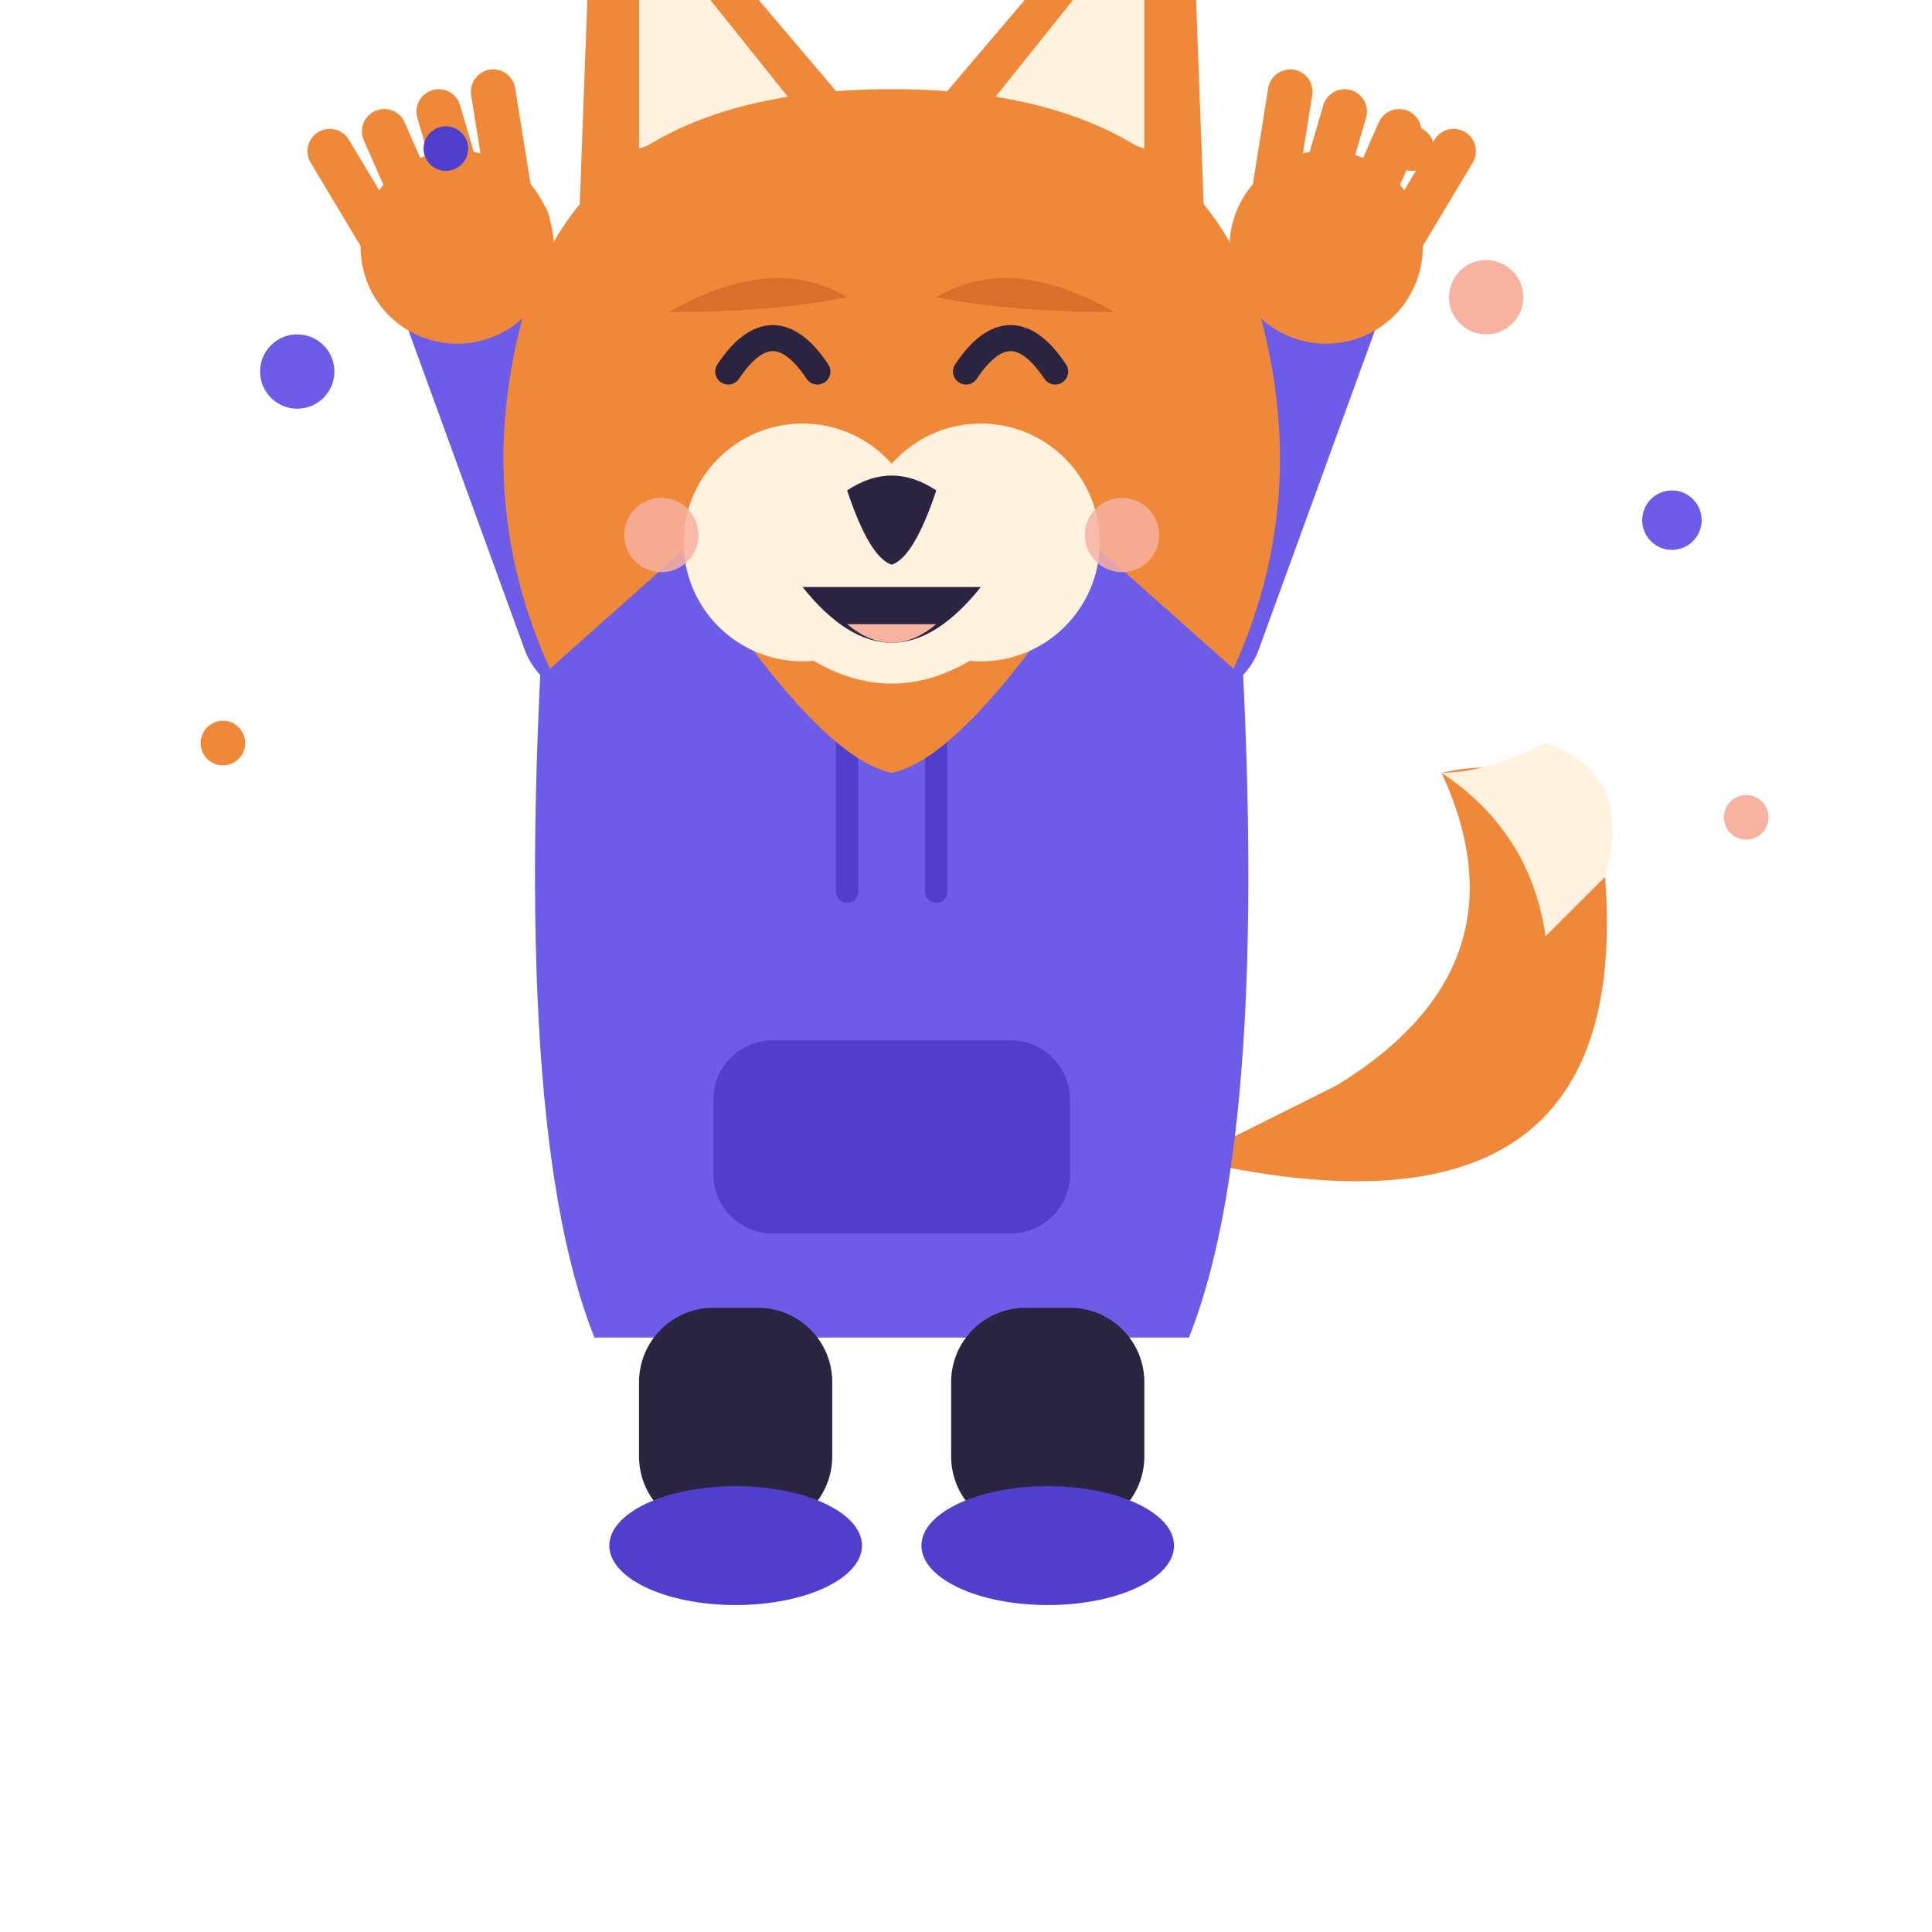
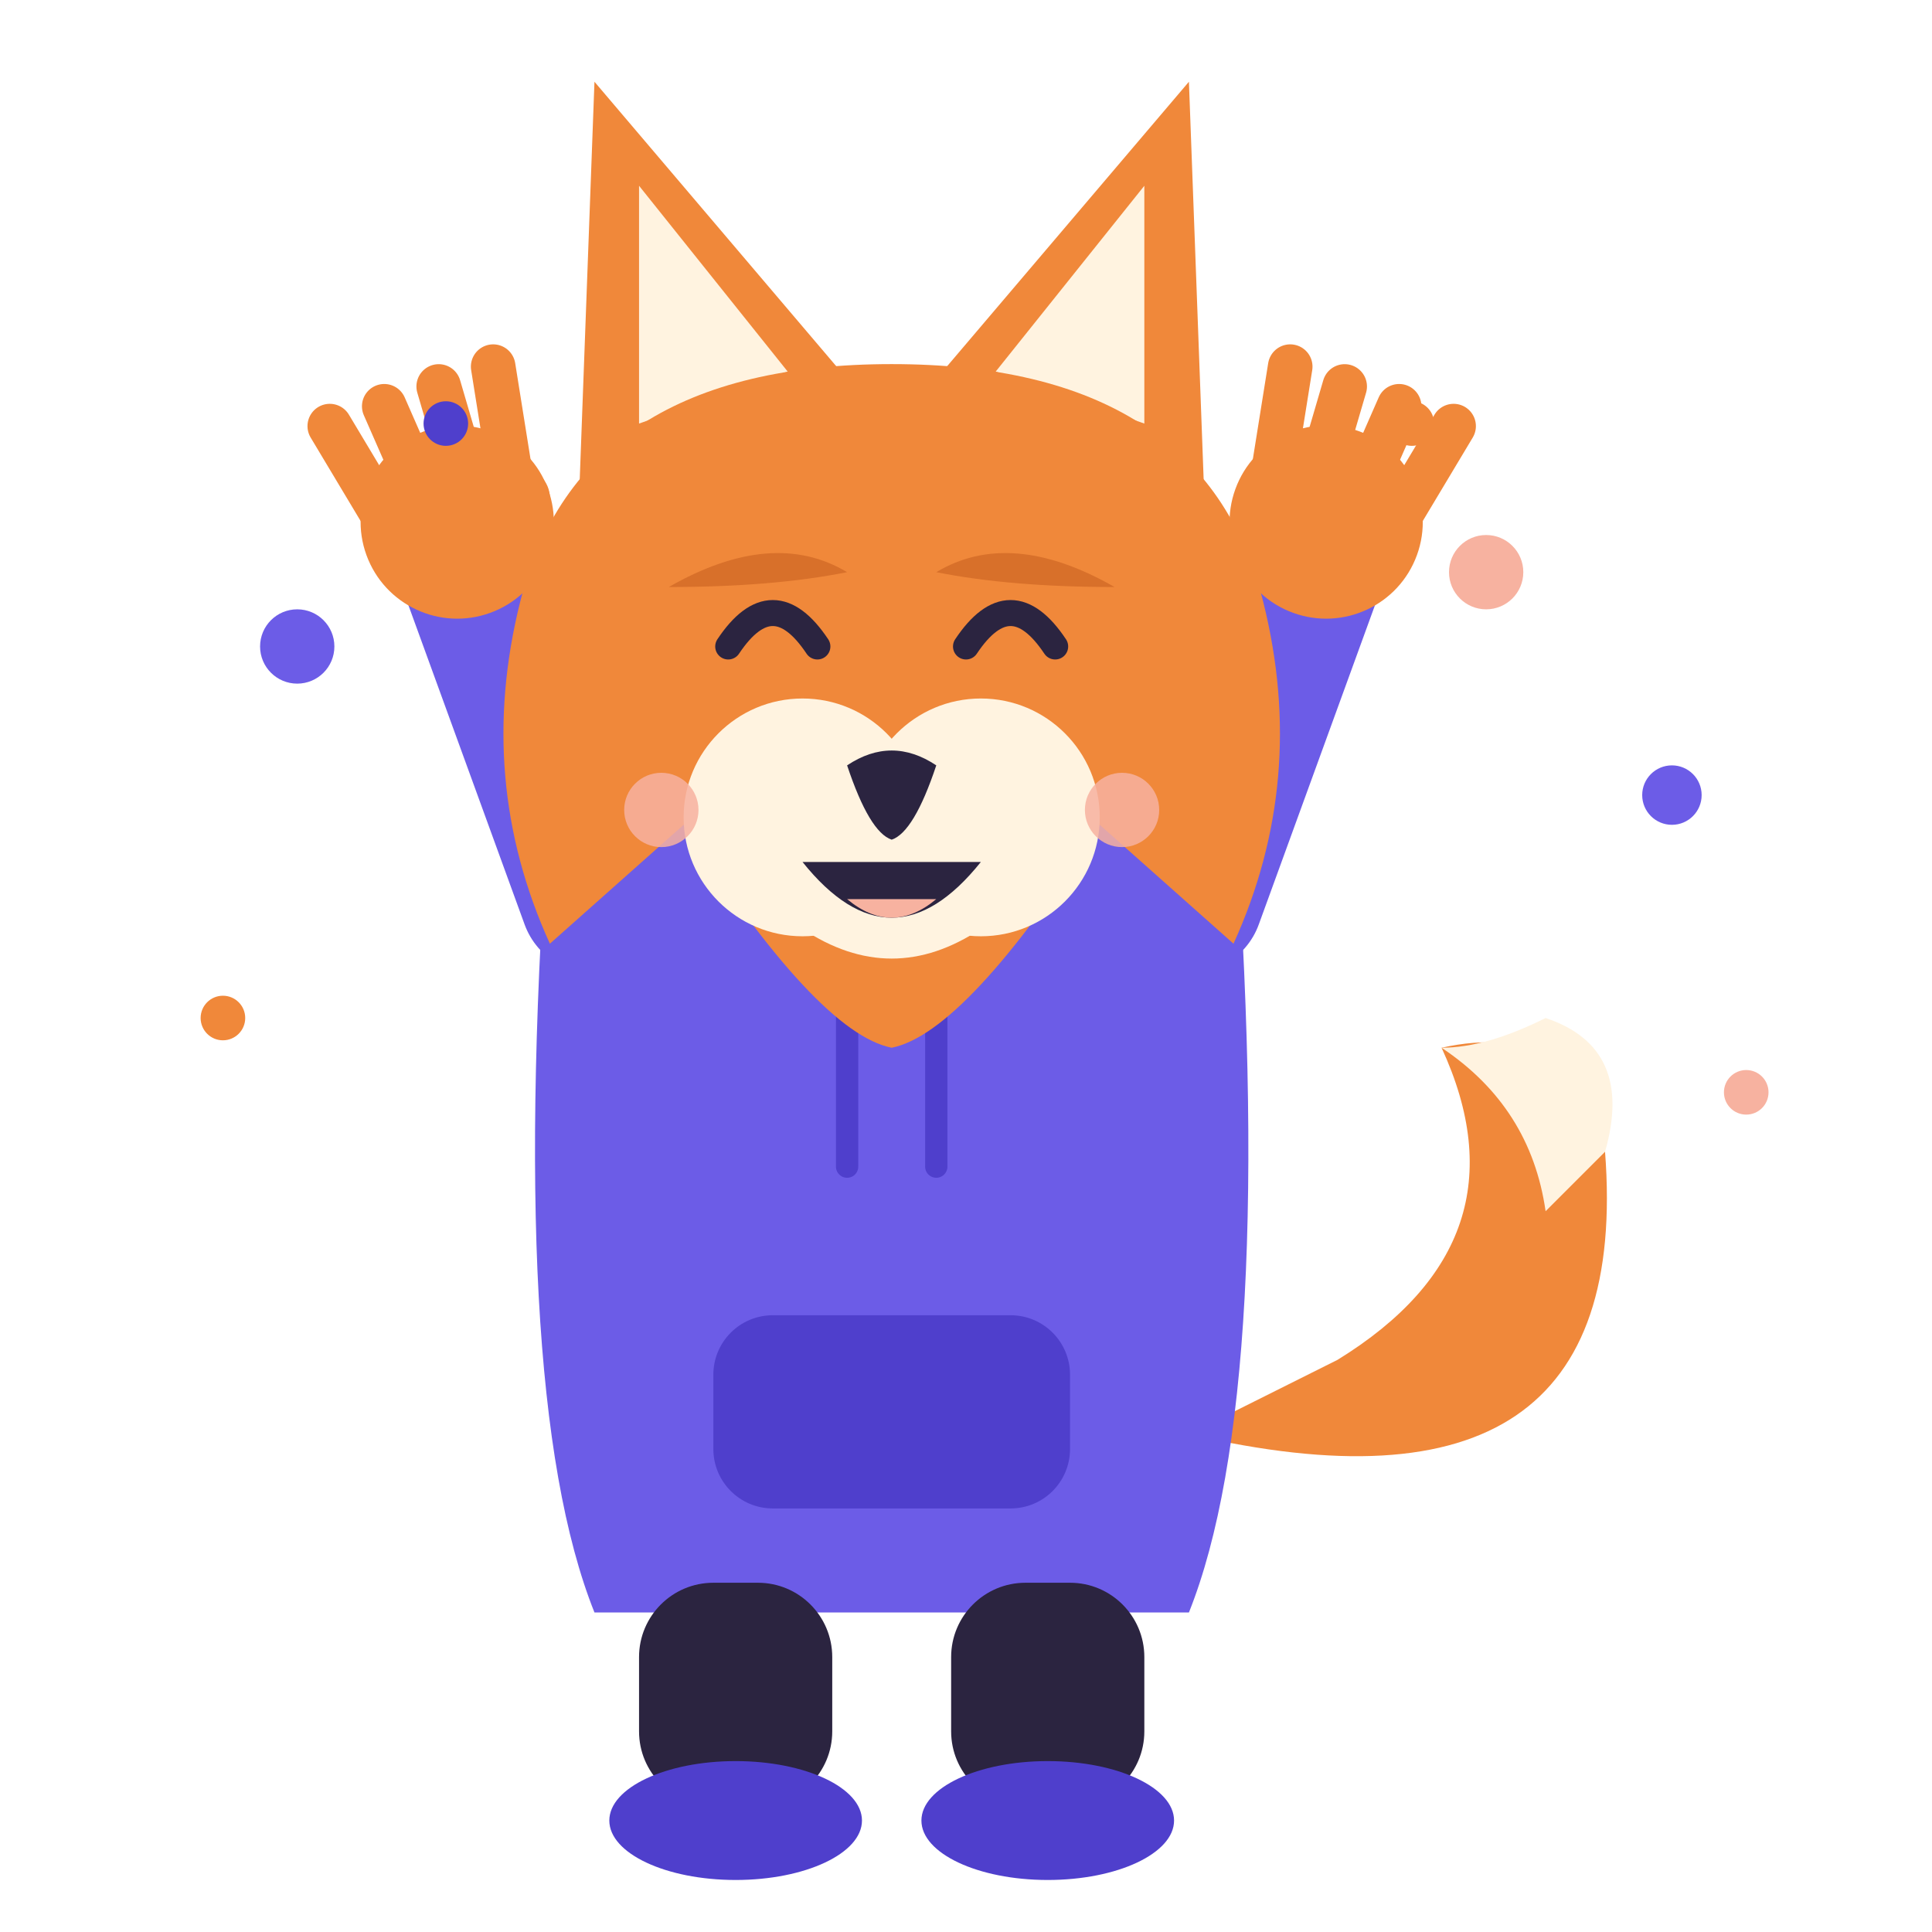
- <svg xmlns="http://www.w3.org/2000/svg" viewBox="0 0 260 260" width="260" height="260" role="img" aria-label="Maskotka Unfooly, poza: brawo">
+ <svg xmlns="http://www.w3.org/2000/svg" viewBox="0 -37 260 260" width="260" height="260" role="img" aria-label="Maskotka Unfooly, poza: brawo">
  <g transform="translate(120,60)">
    <path d="M40,96 Q100,110 96,58 Q92,40 74,44 Q86,70 60,86 Z" fill="#F0883A" />
    <path d="M96,58 Q100,44 88,40 Q80,44 74,44 Q86,52 88,66 Z" fill="#FFF3E0" />
    <path d="M-46,10 Q-52,90 -40,120 L40,120 Q52,90 46,10 Q0,-6 -46,10 Z" fill="#6C5CE7" />
    <path d="M-22,10 Q0,40 22,10 Q0,2 -22,10 Z" fill="#4F3FCC" />
    <rect x="-24" y="80" width="48" height="26" rx="8" fill="#4F3FCC" />
    <line x1="-6" y1="26" x2="-6" y2="60" stroke="#4F3FCC" stroke-width="3" stroke-linecap="round" />
    <line x1="6" y1="26" x2="6" y2="60" stroke="#4F3FCC" stroke-width="3" stroke-linecap="round" />
    <rect x="-34" y="116" width="26" height="30" rx="10" fill="#2B2440" />
    <rect x="8" y="116" width="26" height="30" rx="10" fill="#2B2440" />
    <ellipse cx="-21" cy="148" rx="17" ry="8" fill="#4F3FCC" />
    <ellipse cx="21" cy="148" rx="17" ry="8" fill="#4F3FCC" />
    <g transform="translate(-40,24) rotate(160)">
      <path d="M0,0 L0,54" stroke="#6C5CE7" stroke-width="20" stroke-linecap="round" />
      <circle cx="0" cy="54" r="13" fill="#F0883A" />
      <line x1="-9" y1="58" x2="-11.7" y2="72" stroke="#F0883A" stroke-width="6" stroke-linecap="round" />
      <line x1="-3" y1="58" x2="-3.9" y2="72" stroke="#F0883A" stroke-width="6" stroke-linecap="round" />
      <line x1="3" y1="58" x2="3.9" y2="72" stroke="#F0883A" stroke-width="6" stroke-linecap="round" />
      <line x1="9" y1="58" x2="11.7" y2="72" stroke="#F0883A" stroke-width="6" stroke-linecap="round" />
    </g>
    <g transform="translate(40,24) rotate(-160)">
      <path d="M0,0 L0,54" stroke="#6C5CE7" stroke-width="20" stroke-linecap="round" />
      <circle cx="0" cy="54" r="13" fill="#F0883A" />
      <line x1="-9" y1="58" x2="-11.7" y2="72" stroke="#F0883A" stroke-width="6" stroke-linecap="round" />
      <line x1="-3" y1="58" x2="-3.9" y2="72" stroke="#F0883A" stroke-width="6" stroke-linecap="round" />
      <line x1="3" y1="58" x2="3.9" y2="72" stroke="#F0883A" stroke-width="6" stroke-linecap="round" />
      <line x1="9" y1="58" x2="11.7" y2="72" stroke="#F0883A" stroke-width="6" stroke-linecap="round" />
    </g>
    <g transform="translate(0,-4)">
      <g transform="rotate(0)">
        <path d="M-42,-28 L-40,-82 L-6,-42 Z" fill="#F0883A" />
        <path d="M-34,-36 L-34,-68 L-14,-43 Z" fill="#FFF3E0" />
        <path d="M42,-28 L40,-82 L6,-42 Z" fill="#F0883A" />
        <path d="M34,-36 L34,-68 L14,-43 Z" fill="#FFF3E0" />
        <path d="M0,-44 Q42,-44 50,-12 Q56,12 46,34 L28,18 Q10,46 0,48 Q-10,46 -28,18 L-46,34 Q-56,12 -50,-12 Q-42,-44 0,-44 Z" fill="#F0883A" />
        <circle cx="-12" cy="17" r="16" fill="#FFF3E0" />
        <circle cx="12" cy="17" r="16" fill="#FFF3E0" />
        <path d="M-24,20 Q0,52 24,20 Z" fill="#FFF3E0" />
        <circle cx="-31" cy="16" r="5" fill="#F7B2A0" opacity="0.85" />
        <circle cx="31" cy="16" r="5" fill="#F7B2A0" opacity="0.85" />
        <path d="M-30,-14 Q-16,-22 -6,-16 Q-16,-14 -30,-14 Z" fill="#D8702A" />
        <path d="M30,-14 Q16,-22 6,-16 Q16,-14 30,-14 Z" fill="#D8702A" />
        <path d="M-22,-6 Q-16,-15 -10,-6" stroke="#2B2440" stroke-width="3.5" fill="none" stroke-linecap="round" />
        <path d="M10,-6 Q16,-15 22,-6" stroke="#2B2440" stroke-width="3.5" fill="none" stroke-linecap="round" />
        <path d="M-6,10 Q0,6 6,10 Q3,19 0,20 Q-3,19 -6,10 Z" fill="#2B2440" />
        <path d="M-12,23 Q0,38 12,23 Z" fill="#2B2440" />
        <path d="M-6,28 Q0,33 6,28 Z" fill="#F7B2A0" />
      </g>
    </g>
  </g>
  <circle cx="40" cy="50" r="5" fill="#6C5CE7" />
  <circle cx="70" cy="30" r="4" fill="#F0883A" />
  <circle cx="200" cy="40" r="5" fill="#F7B2A0" />
  <circle cx="225" cy="70" r="4" fill="#6C5CE7" />
  <circle cx="30" cy="100" r="3" fill="#F0883A" />
  <circle cx="235" cy="110" r="3" fill="#F7B2A0" />
  <circle cx="60" cy="20" r="3" fill="#4F3FCC" />
  <circle cx="190" cy="20" r="3" fill="#F0883A" />
</svg>
